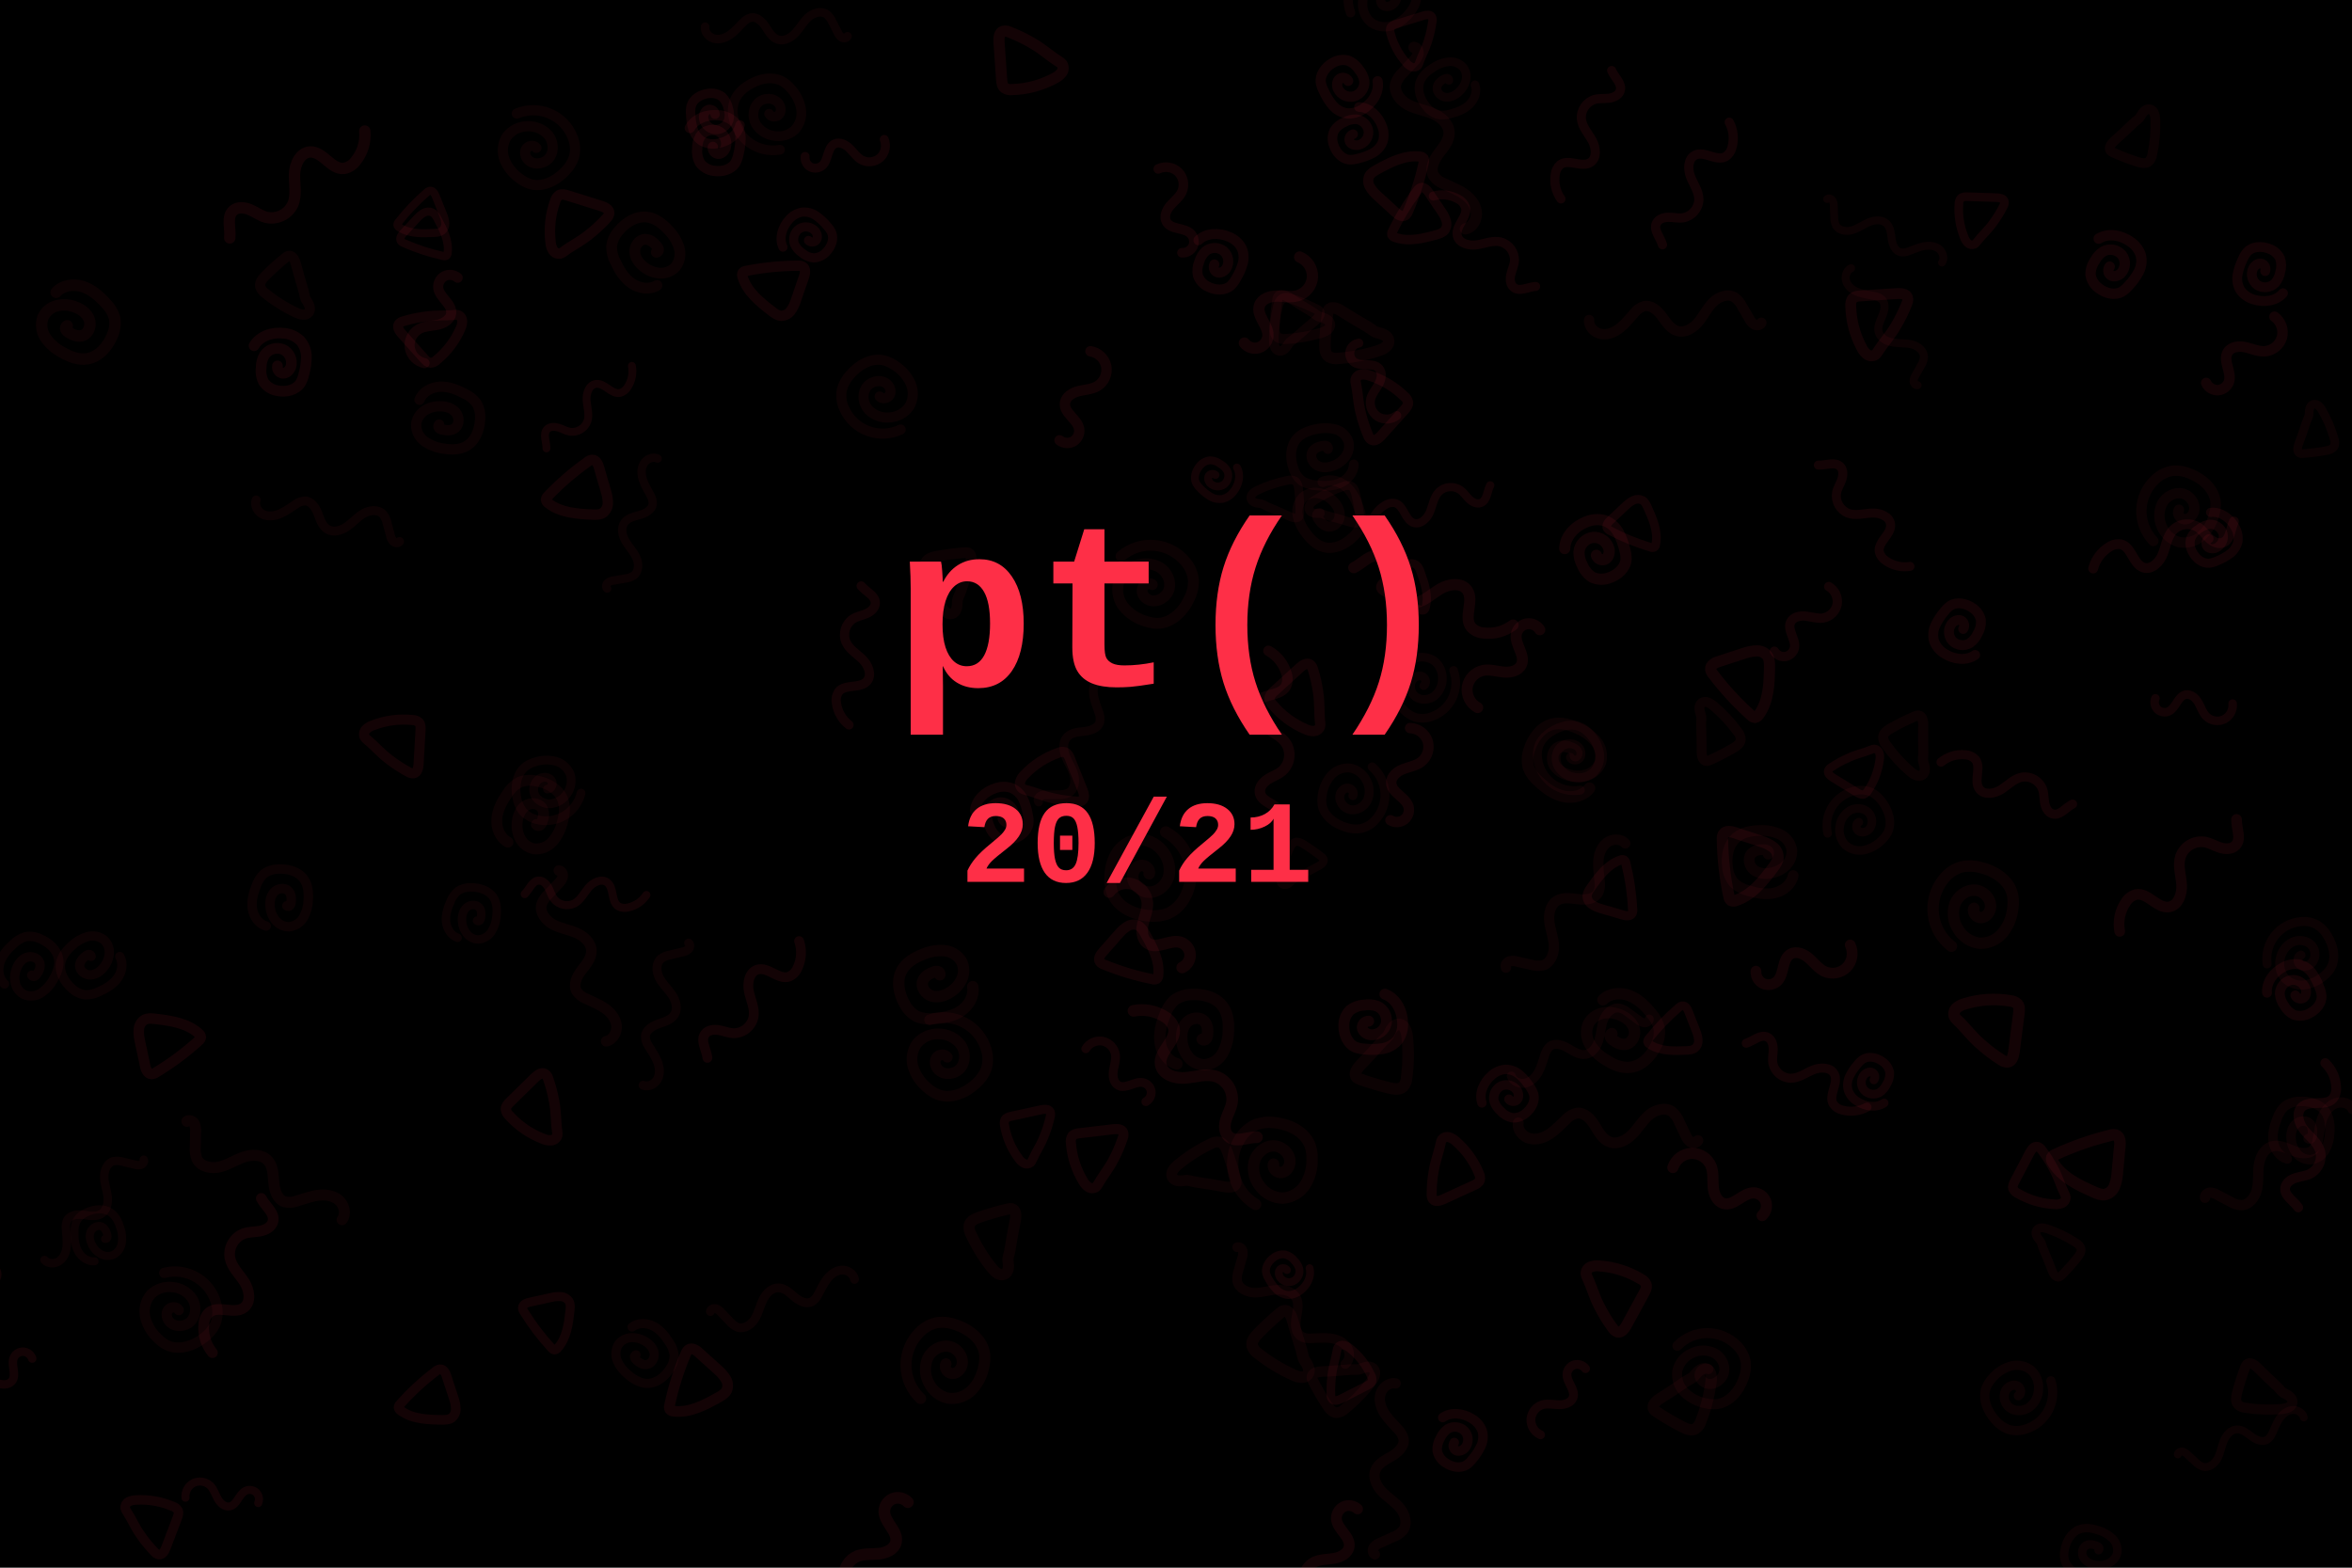
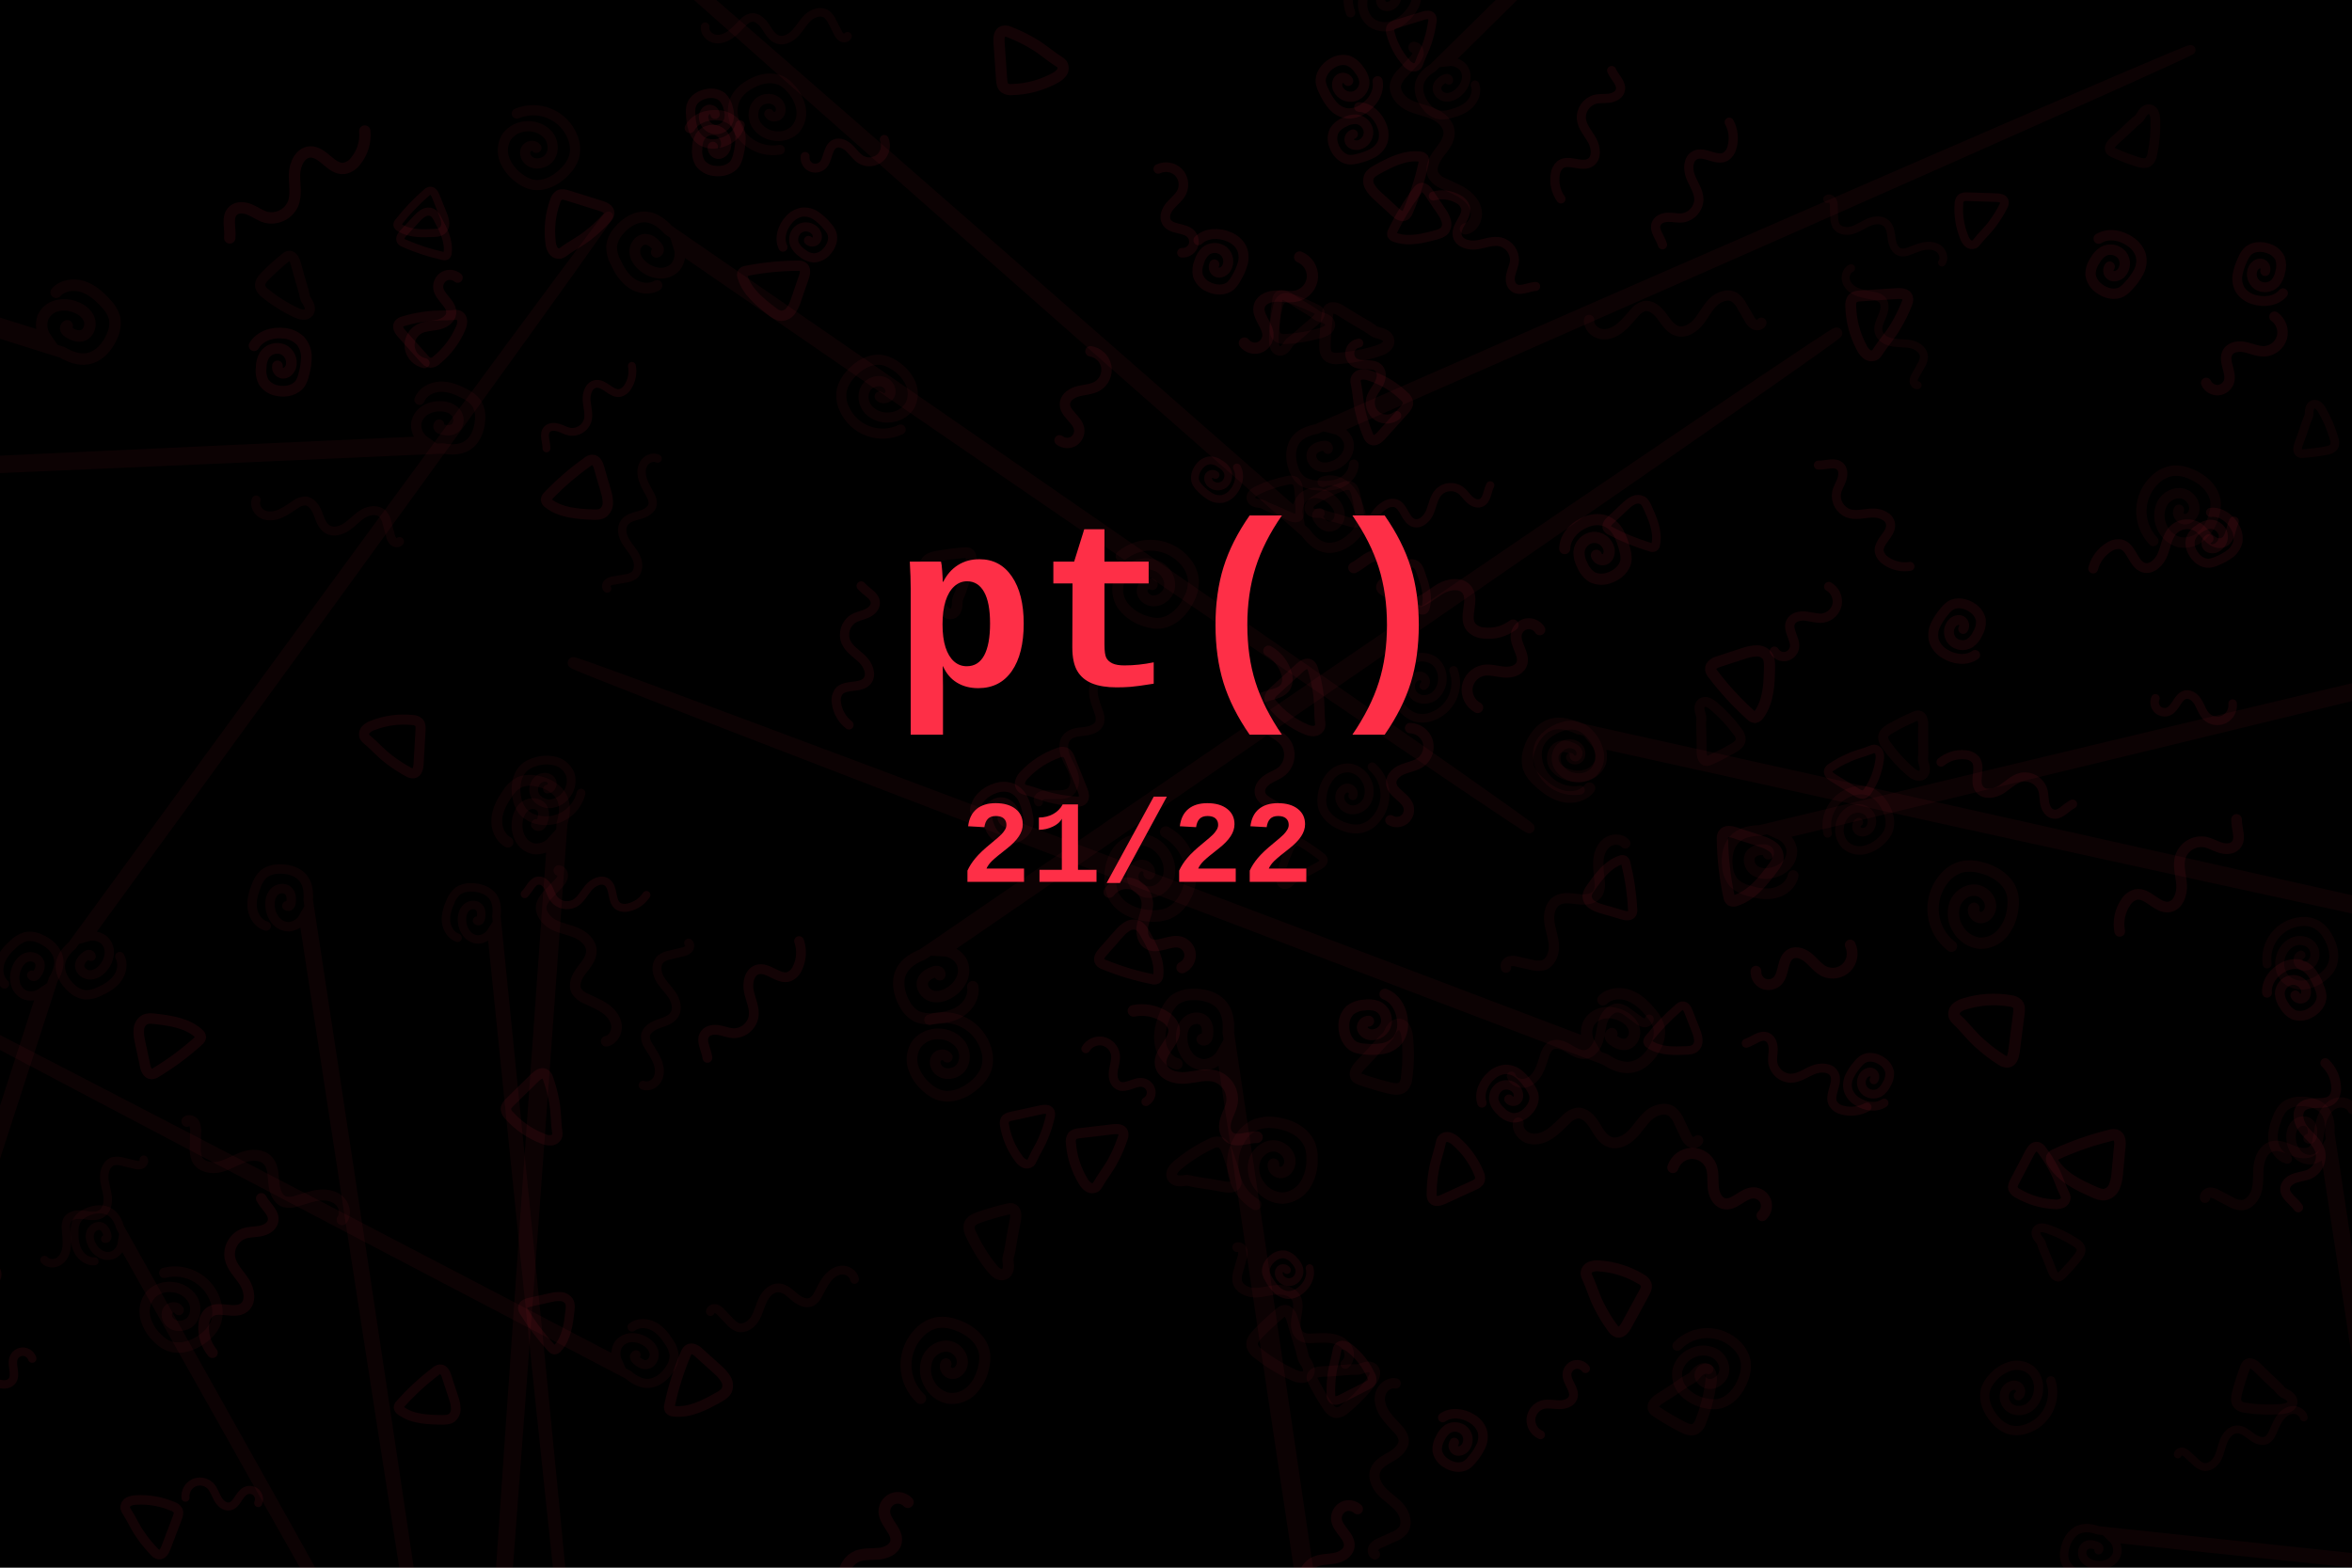
<svg xmlns="http://www.w3.org/2000/svg" xmlns:xlink="http://www.w3.org/1999/xlink" viewBox="0 0 1200 800">
  <style>
    :root { color: black; background-color: currentcolor; max-width: 100% }
    body { margin: 0 }
    path { fill: none; stroke: #FE2F47; stroke-width: 5px; stroke-linecap: round; stroke-opacity: 0.05 }
    path:nth-child(odd) { stroke-opacity: 0.075 }
  </style>
  <rect width="100%" height="100%" fill="currentcolor" />
  <defs>
    <path id="t1" d="M7.76,10.89c-1.5,2.18-2.77,4.5-4.27,6.68-1.12,1.63-2.22,4-.86,5.41a4.34,4.34,0,0,0,2.25,1,130.06,130.06,0,0,0,24.85,3.36,2.65,2.65,0,0,0,2-.45,2.5,2.5,0,0,0,.51-2c-.43-7.43-5.32-13.76-10-19.55C21.15,4,20,2.67,18.4,2.18a5.71,5.71,0,0,0-5,1.19,16.87,16.87,0,0,0-3.43,4c-1.43,2.11-.79,1.36-2.23,3.47">
      <animate attributeName="opacity" repeatCount="indefinite" dur="20s" values="1;1;1;0;0;0;0;0;1" />
      <animateTransform attributeName="transform" type="rotate" repeatCount="indefinite" dur="80s" from="360 150 150" to="0 150 150" />
    </path>
-     <path id="c1" d="M12.36,11.18a1.16,1.16,0,0,0-1.63-.11,3,3,0,0,0-.87,1.58c-.61,2.11-.78,4.58.55,6.32,1.71,2.23,5.36,2.21,7.57.46s3.15-4.69,3.26-7.5a13.18,13.18,0,0,0-1.89-7.67A9.12,9.12,0,0,0,12.85,0,9.93,9.93,0,0,0,4.51,3.82,20.08,20.08,0,0,0,.67,12.45c-.86,3.8-1.14,8,.63,11.44,2.31,4.55,7.64,6.85,12.72,7.3a13.12,13.12,0,0,0,7.81-1.32,15.12,15.12,0,0,0,5-5.68c2.11-3.59,3.87-7.56,3.88-11.73S28.64,3.9,24.84,2.21">
+     <path id="c1" d="M12.36,11.18a1.16,1.16,0,0,0-1.63-.11,3,3,0,0,0-.87,1.58c-.61,2.11-.78,4.58.55,6.32,1.71,2.23,5.36,2.21,7.57.46s3.15-4.69,3.26-7.5a13.18,13.18,0,0,0-1.89-7.67A9.12,9.12,0,0,0,12.85,0,9.93,9.93,0,0,0,4.51,3.82,                                        .08,20.08,0,0,0,.67,12.45c-.86,3.8-1.14,8,.63,11.44,2.31,4.55,7.64,6.85,12.72,7.3a13.12,13.12,0,0,0,7.81-1.32,15.12,15.12,0,0,0,5-5.68c2.11-3.59,3.87-7.56,3.88-11.73S28.64,3.9,24.84,2.21">
      <animate attributeName="opacity" repeatCount="indefinite" dur="20s" values="0;1;1;1;0;0;0;0;0" />
      <animateTransform attributeName="transform" type="rotate" repeatCount="indefinite" dur="80s" from="360 150 150" to="0 150 150" />
    </path>
    <path id="l1" d="M2.07,10.63a6,6,0,0,0,2.89,6A6,6,0,0,0,11.59,16c3.64-3.14,2.84-10.08,7.21-12.06,2.83-1.29,6.15.49,8.31,2.72s3.86,5,6.55,6.59a9.31,9.31,0,0,0,10.47-1A9.31,9.31,0,0,0,46.62,2">
      <animate attributeName="opacity" repeatCount="indefinite" dur="20s" values="0;0;1;1;1;0;0;0;0" />
      <animateTransform attributeName="transform" type="rotate" repeatCount="indefinite" dur="80s" from="360 150 150" to="0 150 150" />
    </path>
    <path id="t2" d="M23.42,19c-1.93-6-2.36-7.18-4.09-13.2-.54-1.88-1.82-4.21-3.71-3.74a3.78,3.78,0,0,0-1.45.88,120.75,120.75,0,0,0-9.68,9.15c-1.38,1.45-2.82,3.27-2.41,5.23a6.22,6.22,0,0,0,2.63,3.34,73,73,0,0,0,15.38,9.16c2,.87,4.64,1.5,6-.18s.26-4-1-5.75S24.06,21,23.42,19Z">
      <animate attributeName="opacity" repeatCount="indefinite" dur="20s" values="0;0;0;1;1;1;0;0;0" />
      <animateTransform attributeName="transform" type="rotate" repeatCount="indefinite" dur="80s" from="360 150 150" to="0 150 150" />
    </path>
    <path id="c2" d="M13.44,10.08a2.92,2.92,0,0,0-4.15-.66C7.93,10.56,8,12.75,8.79,14.32a6.86,6.86,0,0,0,8.38,3,7.23,7.23,0,0,0,4.17-8A11.85,11.85,0,0,0,18.15,4,11.42,11.42,0,0,0,12.33.14a9.79,9.79,0,0,0-7.4,2C1.72,4.41-.71,8.37.19,12.21a13.84,13.84,0,0,0,1.85,4,30.12,30.12,0,0,0,5,6.55A11.53,11.53,0,0,0,14.33,26,12.35,12.35,0,0,0,22,23.15c4.33-3.33,7.31-9,5.86-14.3">
      <animate attributeName="opacity" repeatCount="indefinite" dur="20s" values="0;0;0;0;1;1;1;0;0" />
      <animateTransform attributeName="transform" type="rotate" repeatCount="indefinite" dur="80s" from="360 150 150" to="0 150 150" />
    </path>
    <path id="l2" d="M85.7,8.9c.33-3.32-2.7-6.31-6-6.81s-6.62,1-9.21,3.12S65.89,10,63.64,12.49a9.41,9.41,0,0,1-4.58,3.19c-3.47.78-6.65-2.08-8.76-4.94s-4.2-6.21-7.64-7.11c-3.79-1-7.67,1.51-10.15,4.54s-4.16,6.7-6.93,9.47S18.31,22.12,15,20.06a12.07,12.07,0,0,1-3.69-4.46L7.93,9.85A7.14,7.14,0,0,0,5.39,6.91C4.22,6.3,2.5,6.56,2,7.78">
      <animate attributeName="opacity" repeatCount="indefinite" dur="20s" values="0;0;0;0;0;1;1;1;0" />
      <animateTransform attributeName="transform" type="rotate" repeatCount="indefinite" dur="80s" from="360 150 150" to="0 150 150" />
    </path>
    <path id="t3" d="M16.58,2.36A68.52,68.52,0,0,0,5.33,2.14,4.14,4.14,0,0,0,2.7,3C1.38,4.23,2.18,6.42,3,8l8.1,14.87c.65,1.2,1.43,2.5,2.75,2.87a4.89,4.89,0,0,0,3.37-.69A42.36,42.36,0,0,0,32.45,12.46a8.56,8.56,0,0,0,1.79-3.54,3.37,3.37,0,0,0-1.38-3.5A5,5,0,0,0,31,4.92C25.13,4.1,22.51,2.9,16.58,2.36Z">
      <animate attributeName="opacity" repeatCount="indefinite" dur="20s" values="1;0;0;0;0;0;1;1;1" />
      <animateTransform attributeName="transform" type="rotate" repeatCount="indefinite" dur="80s" from="360 150 150" to="0 150 150" />
    </path>
    <path id="c3" d="M16.66,19.31c0-2.1-2.84-3.38-4.68-2.35s-2.46,3.52-1.85,5.54c1.12,3.7,5.8,5.64,9.41,4.27s5.81-5.44,5.52-9.3a12.82,12.82,0,0,0-6-9.46A12.7,12.7,0,0,0,8,6.38,12.65,12.65,0,0,0,.54,15.12a20.73,20.73,0,0,0,.75,11.75,17.2,17.2,0,0,0,2.43,4.92c3.94,5.26,11.55,6.36,18,5a17.51,17.51,0,0,0,7.55-3.24,15.27,15.27,0,0,0,4.9-8.16A20.76,20.76,0,0,0,18.61,0">
      <animate attributeName="opacity" repeatCount="indefinite" dur="20s" values="1;0;0;0;0;0;0;1;1" />
      <animateTransform attributeName="transform" type="rotate" repeatCount="indefinite" dur="80s" from="360 150 150" to="0 150 150" />
    </path>
    <path id="l3" d="M2,19.86c2.37-3.51,2.92-9.08,7-10,2.51-.58,5,1.1,6.65,3.1s2.78,4.4,4.69,6.14a10.34,10.34,0,0,0,13.12.34c3.4-2.8,4.55-7.42,6.65-11.29S46.72.68,50.74,2.48c5.2,2.33,4.63,11.25,9.95,13.29a8.22,8.22,0,0,0,6.09-.56,18.15,18.15,0,0,0,9.57-9.86">
      <animate attributeName="opacity" repeatCount="indefinite" dur="20s" values="1;1;0;0;0;0;0;0;1" />
      <animateTransform attributeName="transform" type="rotate" repeatCount="indefinite" dur="80s" from="360 150 150" to="0 150 150" />
    </path>
  </defs>
  <use xlink:href="#t1" transform="translate(417.85 158.91) rotate(166.6) scale(1.05)" />
  <use xlink:href="#t1" transform="translate(0.38 439.03) rotate(131.04) scale(1.11)" />
  <use xlink:href="#t1" transform="translate(243.46 711.08) rotate(129.56) scale(0.98)" />
  <use xlink:href="#t1" transform="translate(692.98 108.37) rotate(280.11) scale(1.04)" />
  <use xlink:href="#t1" transform="translate(279.86 650.75) rotate(45.12) scale(0.92)" />
  <use xlink:href="#t1" transform="translate(562.22 467.06) rotate(9.05) scale(1.03)" />
  <use xlink:href="#t1" transform="translate(904.37 416.17) rotate(75.78) scale(1.16)" />
  <use xlink:href="#t1" transform="translate(1094.59 602) rotate(153.02) scale(1.18)" />
  <use xlink:href="#t1" transform="translate(235.85 106.64) rotate(125.86) scale(0.82)" />
  <use xlink:href="#t1" transform="translate(887.18 319.43) rotate(39.67) scale(1.14)" />
  <use xlink:href="#t1" transform="translate(708.49 281.46) rotate(18.84) scale(0.84)" />
  <use xlink:href="#t1" transform="translate(376.51 690.13) rotate(99.76) scale(1.09)" />
  <use xlink:href="#t1" transform="translate(4.09 544.66) rotate(104.86) scale(1.17)" />
  <use xlink:href="#t1" transform="translate(322.2 248.69) rotate(131.48) scale(1.06)" />
  <use xlink:href="#t1" transform="translate(205.82 103.84) rotate(10.42) scale(0.83)" />
  <use xlink:href="#t1" transform="translate(58.09 532.47) rotate(315.64) scale(1.07)" />
  <use xlink:href="#t1" transform="translate(746.01 102.32) rotate(113.62) scale(0.96)" />
  <use xlink:href="#t1" transform="translate(812.58 474.55) rotate(253.89) scale(0.94)" />
  <use xlink:href="#t1" transform="translate(875.75 523.17) rotate(126.21) scale(0.87)" />
  <use xlink:href="#t1" transform="translate(822.82 249.43) rotate(14.52) scale(0.88)" />
  <use xlink:href="#c1" transform="translate(1191.1 589.93) rotate(171.31) scale(0.97)" />
  <use xlink:href="#c1" transform="translate(286.49 434.15) rotate(184.1) scale(1.11)" />
  <use xlink:href="#c1" transform="translate(805.18 536.23) rotate(290.8) scale(1.16)" />
  <use xlink:href="#c1" transform="translate(43.28 472.53) rotate(36.09) scale(0.95)" />
  <use xlink:href="#c1" transform="translate(159.71 471.07) rotate(171.32) scale(0.96)" />
  <use xlink:href="#c1" transform="translate(24.09 511.38) rotate(197.93) scale(0.95)" />
  <use xlink:href="#c1" transform="translate(66.9 635.25) rotate(150.69) scale(0.82)" />
  <use xlink:href="#c1" transform="translate(738.6 26.34) rotate(45.41) scale(0.88)" />
  <use xlink:href="#c1" transform="translate(629.6 541.18) rotate(171.55) scale(1.17)" />
  <use xlink:href="#c1" transform="translate(1081.37 781.51) rotate(96.01) scale(0.86)" />
  <use xlink:href="#c1" transform="translate(910.88 419.93) rotate(76.46) scale(1.09)" />
  <use xlink:href="#c1" transform="translate(352.7 124.53) rotate(124.56) scale(1.1)" />
  <use xlink:href="#c1" transform="translate(309.96 696.74) rotate(297.6) scale(0.93)" />
  <use xlink:href="#c1" transform="translate(682.76 213.36) rotate(66.32) scale(1)" />
  <use xlink:href="#c1" transform="translate(819.82 374.18) rotate(102.49) scale(1.18)" />
  <use xlink:href="#c1" transform="translate(17.48 176.14) rotate(287.42) scale(1.17)" />
  <use xlink:href="#c1" transform="translate(212.9 230.15) rotate(267.43) scale(1.05)" />
  <use xlink:href="#c1" transform="translate(254.94 478.3) rotate(174.22) scale(0.86)" />
  <use xlink:href="#c1" transform="translate(482.11 478.29) rotate(55.56) scale(1.16)" />
  <use xlink:href="#c1" transform="translate(656.02 263.84) rotate(311.3) scale(1.04)" />
  <use xlink:href="#l1" transform="translate(593.95 502.62) rotate(236.96) scale(1.18)" />
  <use xlink:href="#l1" transform="translate(893.2 631.2) rotate(219.28) scale(1.14)" />
  <use xlink:href="#l1" transform="translate(702.09 170.47) rotate(73.31) scale(0.92)" />
  <use xlink:href="#l1" transform="translate(1117.52 187.1) rotate(326.86) scale(1.07)" />
  <use xlink:href="#l1" transform="translate(474.66 772.49) rotate(128.37) scale(1.19)" />
  <use xlink:href="#l1" transform="translate(897.41 325.71) rotate(321.01) scale(0.95)" />
  <use xlink:href="#l1" transform="translate(795.11 328.94) rotate(139.56) scale(1.12)" />
  <use xlink:href="#l1" transform="translate(529.74 220.94) rotate(300.1) scale(1.06)" />
  <use xlink:href="#l1" transform="translate(22.07 700.72) rotate(153.83) scale(0.86)" />
  <use xlink:href="#l1" transform="translate(1100.34 346.96) rotate(14.86) scale(0.87)" />
  <use xlink:href="#l1" transform="translate(817.03 703.9) rotate(135.19) scale(0.9)" />
  <use xlink:href="#l1" transform="translate(698.18 416.19) rotate(292.98) scale(1.06)" />
  <use xlink:href="#l1" transform="translate(131.11 775.89) rotate(195.16) scale(0.82)" />
  <use xlink:href="#l1" transform="translate(578.19 569.51) rotate(232.34) scale(0.9)" />
  <use xlink:href="#l1" transform="translate(624.4 168.35) rotate(313.68) scale(1.15)" />
  <use xlink:href="#l1" transform="translate(408.69 70.18) rotate(358.83) scale(0.91)" />
  <use xlink:href="#l1" transform="translate(592.84 131.89) rotate(265.18) scale(0.98)" />
  <use xlink:href="#l1" transform="translate(243.92 145.75) rotate(122.15) scale(1.03)" />
  <use xlink:href="#l1" transform="translate(703.58 774.74) rotate(124.34) scale(1.1)" />
  <use xlink:href="#l1" transform="translate(892.7 484.14) rotate(355.42) scale(1.1)" />
  <use xlink:href="#t2" transform="translate(481.58 270.36) rotate(35.97) scale(1.09)" />
  <use xlink:href="#t2" transform="translate(1081.68 91.79) rotate(244.33) scale(0.99)" />
  <use xlink:href="#t2" transform="translate(638.78 160.15) rotate(319.24) scale(1.02)" />
  <use xlink:href="#t2" transform="translate(846.51 737.05) rotate(253.73) scale(1.15)" />
  <use xlink:href="#t2" transform="translate(640.42 589.33) rotate(116.48) scale(1.11)" />
  <use xlink:href="#t2" transform="translate(885.29 394.75) rotate(196.19) scale(1.01)" />
  <use xlink:href="#t2" transform="translate(501.51 606.56) rotate(27.41) scale(1.14)" />
  <use xlink:href="#t2" transform="translate(636.6 666.3) rotate(0.52) scale(1.18)" />
  <use xlink:href="#t2" transform="translate(1183.42 240.94) rotate(216.36) scale(0.88)" />
  <use xlink:href="#t2" transform="translate(1064.83 652.31) rotate(175.16) scale(0.9)" />
  <use xlink:href="#t2" transform="translate(662.66 168.51) rotate(318.27) scale(1.17)" />
  <use xlink:href="#t2" transform="translate(673.37 254) rotate(130.85) scale(0.89)" />
  <use xlink:href="#t2" transform="translate(963.95 358.39) rotate(17) scale(1.03)" />
  <use xlink:href="#t2" transform="translate(1131.28 702.17) rotate(331.02) scale(1.03)" />
  <use xlink:href="#t2" transform="translate(668.73 143.91) rotate(66.29) scale(0.98)" />
  <use xlink:href="#t2" transform="translate(674.33 425.25) rotate(78.57) scale(0.83)" />
  <use xlink:href="#t2" transform="translate(703.07 254.89) rotate(123.24) scale(0.9)" />
  <use xlink:href="#t2" transform="translate(699.37 566.97) rotate(239.89) scale(1.18)" />
  <use xlink:href="#t2" transform="translate(663.25 718.8) rotate(283.33) scale(1.08)" />
  <use xlink:href="#t2" transform="translate(130.98 128.1) rotate(1.3) scale(1.04)" />
  <use xlink:href="#c2" transform="translate(520.6 431.87) rotate(200.58) scale(1.01)" />
  <use xlink:href="#c2" transform="translate(358 43.67) rotate(28.14) scale(0.96)" />
  <use xlink:href="#c2" transform="translate(1006.59 304.73) rotate(70.18) scale(1.01)" />
  <use xlink:href="#c2" transform="translate(1182.53 520.21) rotate(190.09) scale(1)" />
  <use xlink:href="#c2" transform="translate(674.93 29.48) rotate(5.58) scale(1.04)" />
  <use xlink:href="#c2" transform="translate(960.69 536.85) rotate(71.07) scale(0.89)" />
  <use xlink:href="#c2" transform="translate(645.86 640.06) rotate(0.06) scale(0.8)" />
  <use xlink:href="#c2" transform="translate(143.95 204.9) rotate(225.64) scale(1.09)" />
  <use xlink:href="#c2" transform="translate(607.74 237.23) rotate(345.68) scale(0.8)" />
  <use xlink:href="#c2" transform="translate(617.08 151.88) rotate(241.48) scale(1.02)" />
  <use xlink:href="#c2" transform="translate(1070.19 152.76) rotate(253.43) scale(1.06)" />
  <use xlink:href="#c2" transform="translate(825.82 298.78) rotate(196.78) scale(1.14)" />
  <use xlink:href="#c2" transform="translate(737.22 751.71) rotate(250.1) scale(0.97)" />
  <use xlink:href="#c2" transform="translate(366.41 92.39) rotate(224.27) scale(1.05)" />
  <use xlink:href="#c2" transform="translate(1156.5 121.58) rotate(55.87) scale(1)" />
  <use xlink:href="#c2" transform="translate(1115.95 285.93) rotate(278.35) scale(0.93)" />
  <use xlink:href="#c2" transform="translate(426.41 129.78) rotate(170.08) scale(0.93)" />
  <use xlink:href="#c2" transform="translate(677.06 78.17) rotate(287.03) scale(0.98)" />
  <use xlink:href="#c2" transform="translate(783.23 569.92) rotate(177.04) scale(0.96)" />
  <use xlink:href="#c2" transform="translate(680.51 526.66) rotate(305.79) scale(1.11)" />
  <use xlink:href="#l2" transform="translate(79.35 595.22) rotate(133.93) scale(0.86)" />
  <use xlink:href="#l2" transform="translate(98.01 563.63) rotate(31.61) scale(1.12)" />
  <use xlink:href="#l2" transform="translate(900.74 172.88) rotate(180.15) scale(1.05)" />
  <use xlink:href="#l2" transform="translate(635.3 629.88) rotate(46.44) scale(0.97)" />
  <use xlink:href="#l2" transform="translate(203.74 283.64) rotate(195.38) scale(0.91)" />
  <use xlink:href="#l2" transform="translate(729.33 19.42) rotate(73.41) scale(1.15)" />
  <use xlink:href="#l2" transform="translate(1107.77 736.7) rotate(342.9) scale(0.8)" />
  <use xlink:href="#l2" transform="translate(433.79 25.35) rotate(183.09) scale(0.87)" />
  <use xlink:href="#l2" transform="translate(358.63 481.58) rotate(106.99) scale(0.91)" />
  <use xlink:href="#l2" transform="translate(302.98 299.63) rotate(290.46) scale(0.85)" />
  <use xlink:href="#l2" transform="translate(693.13 794.44) rotate(276.15) scale(1.05)" />
  <use xlink:href="#l2" transform="translate(523.03 407.41) rotate(299.59) scale(0.89)" />
  <use xlink:href="#l2" transform="translate(1118.92 605.41) rotate(328.21) scale(1.05)" />
  <use xlink:href="#l2" transform="translate(359.07 662.89) rotate(346.65) scale(0.9)" />
  <use xlink:href="#l2" transform="translate(973.66 201.2) rotate(239.61) scale(0.82)" />
  <use xlink:href="#l2" transform="translate(933.75 95.33) rotate(28.19) scale(0.8)" />
  <use xlink:href="#l2" transform="translate(867.73 590.75) rotate(184.87) scale(1.1)" />
  <use xlink:href="#l2" transform="translate(760.95 489.77) rotate(313.06) scale(1.05)" />
  <use xlink:href="#l2" transform="translate(845.92 525.81) rotate(156.79) scale(0.91)" />
  <use xlink:href="#l2" transform="translate(292.6 439.82) rotate(73.75) scale(1.08)" />
  <use xlink:href="#t3" transform="translate(824.07 684.12) rotate(237.15) scale(1.12)" />
  <use xlink:href="#t3" transform="translate(80.6 797.23) rotate(229.42) scale(0.97)" />
  <use xlink:href="#t3" transform="translate(1026.14 102.15) rotate(120.44) scale(0.88)" />
  <use xlink:href="#t3" transform="translate(977.53 150.51) rotate(114.88) scale(1.11)" />
  <use xlink:href="#t3" transform="translate(929.48 392.18) rotate(330.09) scale(0.86)" />
  <use xlink:href="#t3" transform="translate(677.01 716.34) rotate(271.62) scale(0.88)" />
  <use xlink:href="#t3" transform="translate(670.72 335.56) rotate(76.14) scale(1.06)" />
  <use xlink:href="#t3" transform="translate(727.88 614.57) rotate(273.91) scale(1.02)" />
  <use xlink:href="#t3" transform="translate(697.75 228.14) rotate(250.56) scale(1.05)" />
  <use xlink:href="#t3" transform="translate(554.51 411.88) rotate(186.67) scale(1.03)" />
  <use xlink:href="#t3" transform="translate(1040.54 581.32) rotate(56.28) scale(0.98)" />
  <use xlink:href="#t3" transform="translate(280.31 544.42) rotate(74.12) scale(1.06)" />
  <use xlink:href="#t3" transform="translate(576.94 576.44) rotate(111.87) scale(1.03)" />
  <use xlink:href="#t3" transform="translate(211.83 398.69) rotate(211.86) scale(1.03)" />
  <use xlink:href="#t3" transform="translate(1024.83 546.63) rotate(215.89) scale(1.18)" />
  <use xlink:href="#t3" transform="translate(733.52 6.81) rotate(101.41) scale(0.86)" />
  <use xlink:href="#t3" transform="translate(315.13 109.09) rotate(135.96) scale(1.07)" />
  <use xlink:href="#t3" transform="translate(510.37 11.58) rotate(24.57) scale(1.14)" />
  <use xlink:href="#t3" transform="translate(539.11 565.72) rotate(106.3) scale(0.92)" />
  <use xlink:href="#t3" transform="translate(200.11 163.05) rotate(346.72) scale(1.01)" />
  <use xlink:href="#c3" transform="translate(66.39 658.47) rotate(332.87) scale(1.05)" />
  <use xlink:href="#c3" transform="translate(698.8 21.28) rotate(236.66) scale(0.95)" />
  <use xlink:href="#c3" transform="translate(821.75 396.73) rotate(157.33) scale(0.9)" />
  <use xlink:href="#c3" transform="translate(247.91 69.17) rotate(324.53) scale(1.04)" />
  <use xlink:href="#c3" transform="translate(414.98 69.31) rotate(157.33) scale(0.99)" />
  <use xlink:href="#c3" transform="translate(573.65 418.59) rotate(15.86) scale(1.18)" />
  <use xlink:href="#c3" transform="translate(456.92 530.88) rotate(328.92) scale(1.09)" />
  <use xlink:href="#c3" transform="translate(845.98 703.04) rotate(301.15) scale(1.02)" />
  <use xlink:href="#c3" transform="translate(1115.11 286.97) rotate(213.52) scale(1.06)" />
  <use xlink:href="#c3" transform="translate(732.71 328.35) rotate(57.09) scale(0.88)" />
  <use xlink:href="#c3" transform="translate(661.14 621.34) rotate(198.18) scale(1.16)" />
  <use xlink:href="#c3" transform="translate(1037.47 689.57) rotate(59.47) scale(0.94)" />
  <use xlink:href="#c3" transform="translate(1015.23 491.96) rotate(204.87) scale(1.16)" />
  <use xlink:href="#c3" transform="translate(1162.64 507.94) rotate(249.64) scale(0.92)" />
  <use xlink:href="#c3" transform="translate(296.77 388.18) rotate(91.08) scale(0.89)" />
  <use xlink:href="#c3" transform="translate(939.47 439.87) rotate(244.43) scale(0.87)" />
  <use xlink:href="#c3" transform="translate(487.84 724.31) rotate(210.37) scale(1.13)" />
  <use xlink:href="#c3" transform="translate(474.59 207.33) rotate(141.76) scale(1.03)" />
  <use xlink:href="#c3" transform="translate(685.13 383.38) rotate(28.08) scale(0.91)" />
  <use xlink:href="#c3" transform="translate(559.68 300.45) rotate(306.47) scale(1.11)" />
  <use xlink:href="#l3" transform="translate(700.37 269.07) rotate(30.86) scale(1.14)" />
  <use xlink:href="#l3" transform="translate(1154.64 435.18) rotate(147.26) scale(1.09)" />
  <use xlink:href="#l3" transform="translate(622.86 595.28) rotate(236.71) scale(1.19)" />
  <use xlink:href="#l3" transform="translate(9.76 647.61) rotate(114.65) scale(0.89)" />
  <use xlink:href="#l3" transform="translate(900.99 516.99) rotate(38.93) scale(0.92)" />
  <use xlink:href="#l3" transform="translate(153.36 620) rotate(118.61) scale(1.09)" />
  <use xlink:href="#l3" transform="translate(763.89 264.06) rotate(173.46) scale(0.84)" />
  <use xlink:href="#l3" transform="translate(1144.34 285.52) rotate(172.54) scale(1)" />
  <use xlink:href="#l3" transform="translate(268.82 216.36) rotate(327.02) scale(0.8)" />
  <use xlink:href="#l3" transform="translate(346.43 526.1) rotate(319.17) scale(1)" />
  <use xlink:href="#l3" transform="translate(631.11 412.43) rotate(277.31) scale(1.07)" />
  <use xlink:href="#l3" transform="translate(1153.57 610.79) rotate(291.61) scale(0.99)" />
  <use xlink:href="#l3" transform="translate(1050.19 427.41) rotate(208.73) scale(0.93)" />
  <use xlink:href="#l3" transform="translate(770.13 158.76) rotate(232.5) scale(0.92)" />
  <use xlink:href="#l3" transform="translate(104.58 102.01) rotate(332.68) scale(1.16)" />
  <use xlink:href="#l3" transform="translate(832.63 114.44) rotate(309.61) scale(0.94)" />
  <use xlink:href="#l3" transform="translate(942.42 226.33) rotate(58.91) scale(0.92)" />
  <use xlink:href="#l3" transform="translate(457.83 302.36) rotate(106.05) scale(0.94)" />
  <use xlink:href="#l3" transform="translate(838.82 44.35) rotate(122.57) scale(0.93)" />
  <use xlink:href="#l3" transform="translate(269.32 439.98) rotate(11.46) scale(0.82)" />
  <text x="600" y="350" font-family="courier new, courier, monospace" font-weight="bold" font-size="120" fill="#FE2F47" text-anchor="middle" alignment-baseline="middle">pt()
  </text>
-   <text x="580" y="450" font-family="courier new, courier, monospace" font-weight="bold" font-size="60" fill="#FE2F47" text-anchor="middle" alignment-baseline="middle">20/21</text>
+   <text x="580" y="450" font-family="courier new, courier, monospace" font-weight="bold" font-size="60" fill="#FE2F47" text-anchor="middle" alignment-baseline="middle">21/22</text>
</svg>
